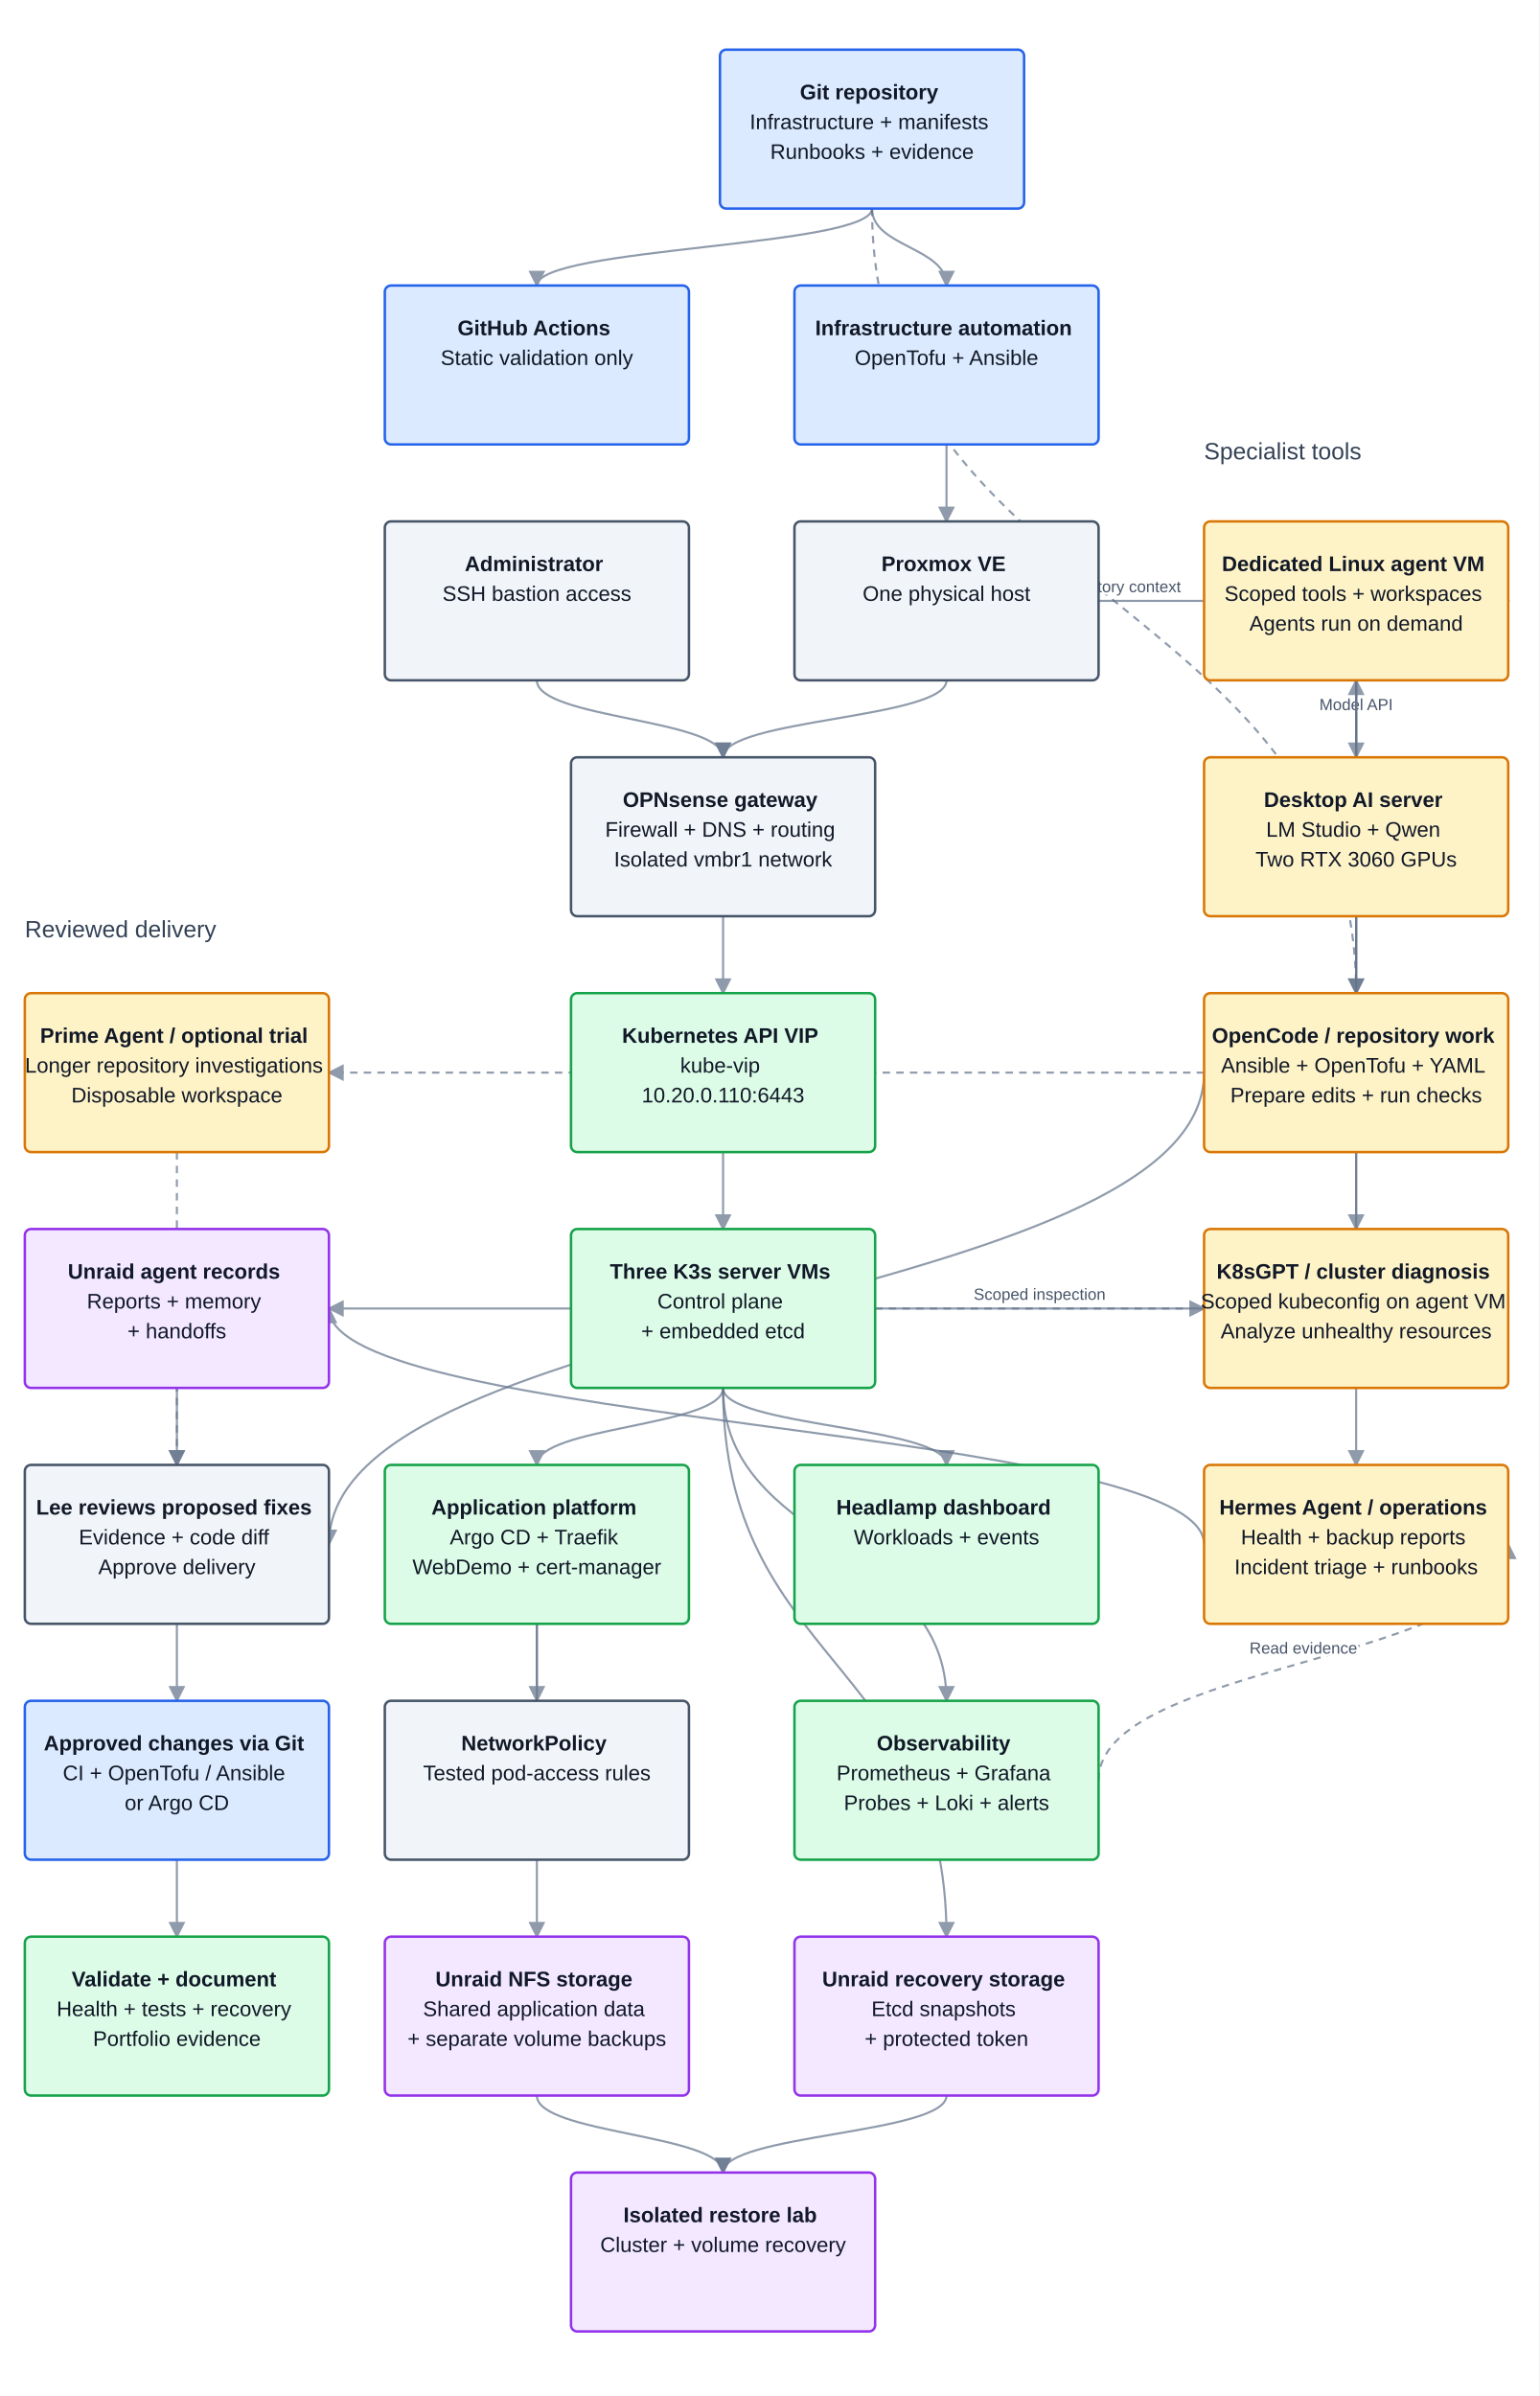
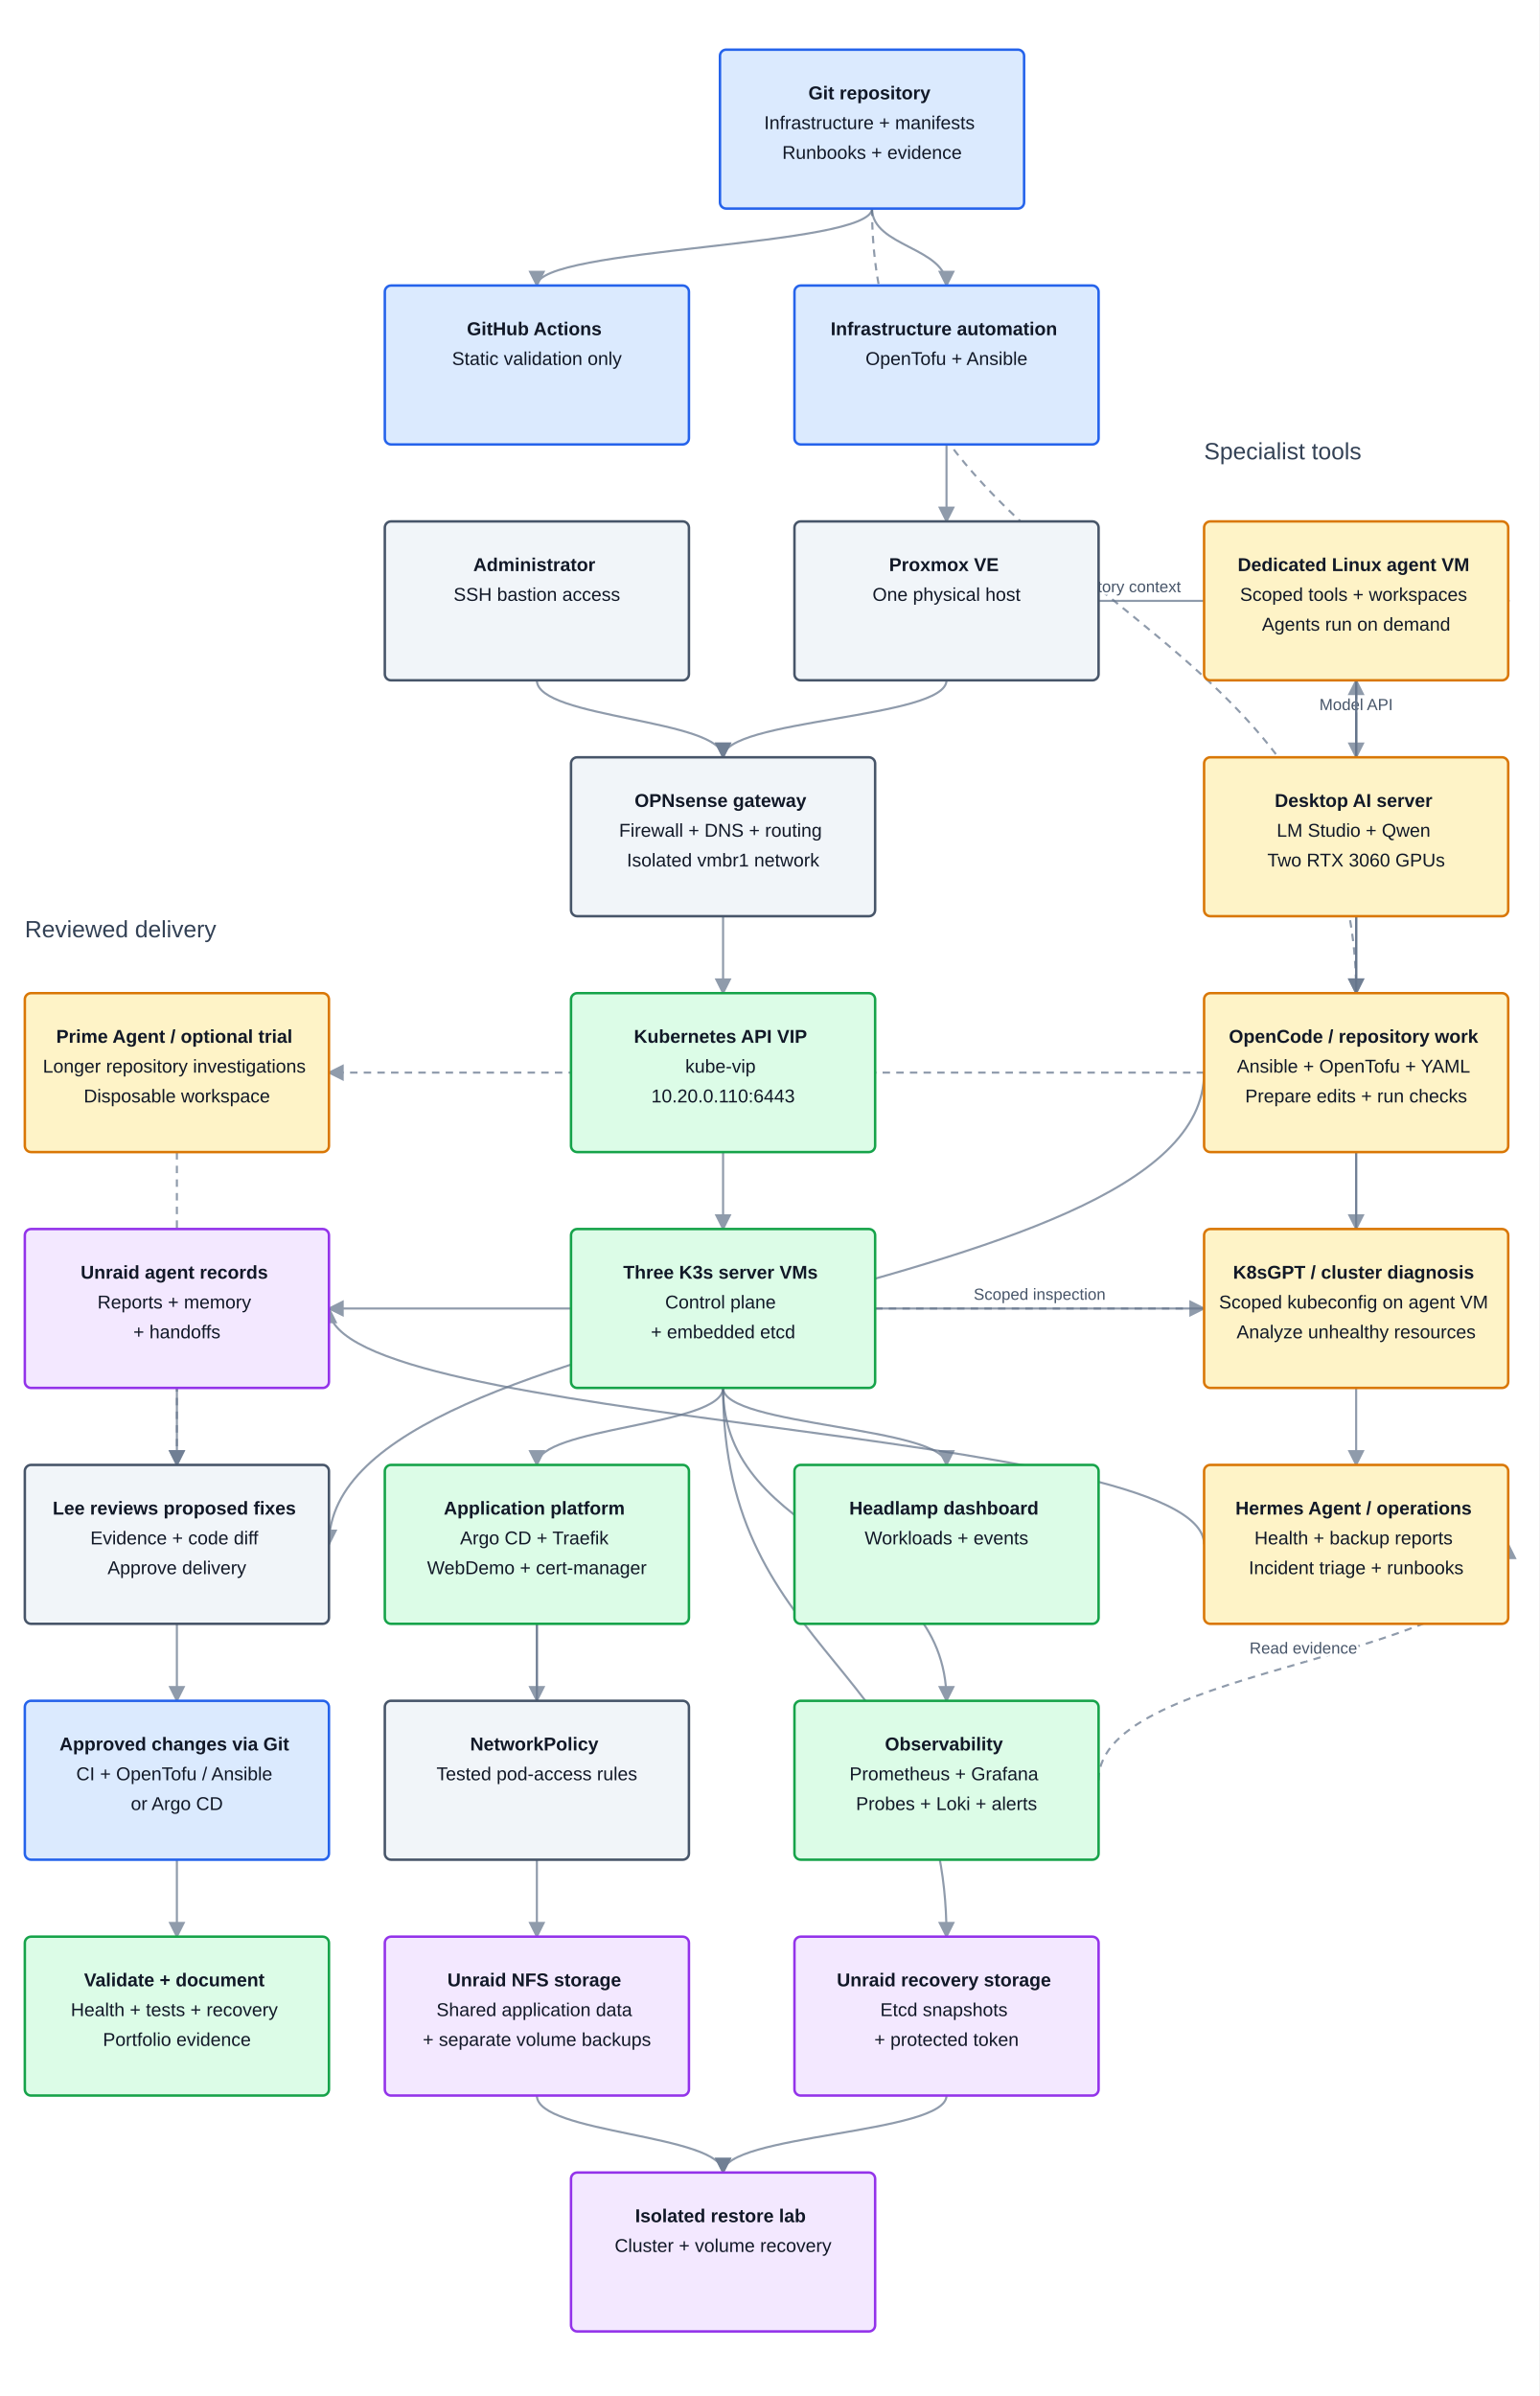
<svg xmlns="http://www.w3.org/2000/svg" width="1240" height="1930" viewBox="0 0 1240 1930" role="img" aria-labelledby="title desc">
  <defs>
    <marker id="arrow" markerWidth="8" markerHeight="8" refX="7" refY="4" orient="auto-start-reverse">
      <path d="M0,0 L8,4 L0,8 Z" fill="#64748b" />
    </marker>
  </defs>
  <rect width="1240" height="1930" fill="white" />
  <g font-family="Arial, sans-serif" font-size="19" fill="#334155">
    <text x="20" y="755">Reviewed delivery</text>
    <text x="970" y="370">Specialist tools</text>
  </g>
  <path d="M702.5,168 C702.5,199 432.5,199 432.5,230" fill="none" stroke="#64748b" stroke-width="1.7" opacity=".72" marker-end="url(#arrow)" />
  <path d="M702.5,168 C702.5,199 762.5,199 762.5,230" fill="none" stroke="#64748b" stroke-width="1.7" opacity=".72" marker-end="url(#arrow)" />
  <path d="M762.5,358 C762.5,389 762.5,389 762.5,420" fill="none" stroke="#64748b" stroke-width="1.7" opacity=".72" marker-end="url(#arrow)" />
  <path d="M432.5,548 C432.5,579 582.5,579 582.5,610" fill="none" stroke="#64748b" stroke-width="1.7" opacity=".72" marker-end="url(#arrow)" />
  <path d="M762.5,548 C762.5,579 582.5,579 582.5,610" fill="none" stroke="#64748b" stroke-width="1.7" opacity=".72" marker-end="url(#arrow)" />
  <path d="M582.5,738 C582.5,769 582.5,769 582.5,800" fill="none" stroke="#64748b" stroke-width="1.7" opacity=".72" marker-end="url(#arrow)" />
  <path d="M582.5,928 C582.5,959 582.5,959 582.5,990" fill="none" stroke="#64748b" stroke-width="1.7" opacity=".72" marker-end="url(#arrow)" />
  <path d="M582.5,1118 C582.5,1149 432.5,1149 432.5,1180" fill="none" stroke="#64748b" stroke-width="1.7" opacity=".72" marker-end="url(#arrow)" />
  <path d="M582.5,1118 C582.5,1149 762.5,1149 762.5,1180" fill="none" stroke="#64748b" stroke-width="1.7" opacity=".72" marker-end="url(#arrow)" />
  <path d="M582.5,1118 C582.5,1244 762.5,1244 762.5,1370" fill="none" stroke="#64748b" stroke-width="1.7" opacity=".72" marker-end="url(#arrow)" />
  <path d="M432.5,1308 C432.5,1339 432.5,1339 432.5,1370" fill="none" stroke="#64748b" stroke-width="1.7" opacity=".72" marker-end="url(#arrow)" />
  <path d="M432.5,1308 C432.5,1434 432.5,1434 432.5,1560" fill="none" stroke="#64748b" stroke-width="1.7" opacity=".72" marker-end="url(#arrow)" />
  <path d="M582.5,1118 C582.5,1339 762.5,1339 762.5,1560" fill="none" stroke="#64748b" stroke-width="1.7" opacity=".72" marker-end="url(#arrow)" />
  <path d="M432.5,1688 C432.5,1719 582.5,1719 582.5,1750" fill="none" stroke="#64748b" stroke-width="1.7" opacity=".72" marker-end="url(#arrow)" />
  <path d="M762.5,1688 C762.5,1719 582.5,1719 582.5,1750" fill="none" stroke="#64748b" stroke-width="1.7" opacity=".72" marker-end="url(#arrow)" />
  <path d="M885,484 C885,484 1215,484 1215,484" fill="none" stroke="#64748b" stroke-width="1.7" opacity=".72" marker-end="url(#arrow)" />
  <path d="M1092.5,548 C1092.5,579 1092.5,579 1092.5,610" fill="none" stroke="#64748b" stroke-width="1.7" opacity=".72" marker-end="url(#arrow)" marker-start="url(#arrow)" />
  <text x="1092.5" y="572" text-anchor="middle" font-family="Arial, sans-serif" font-size="13" fill="#475569" stroke="white" stroke-width="4" paint-order="stroke">Model API</text>
  <path d="M1092.5,548 C1092.5,864 1092.5,864 1092.5,1180" fill="none" stroke="#64748b" stroke-width="1.7" opacity=".72" marker-end="url(#arrow)" />
  <path d="M1092.5,548 C1092.5,674 1092.5,674 1092.5,800" fill="none" stroke="#64748b" stroke-width="1.7" opacity=".72" marker-end="url(#arrow)" />
  <path d="M1092.5,548 C1092.5,769 1092.5,769 1092.5,990" fill="none" stroke="#64748b" stroke-width="1.7" opacity=".72" marker-end="url(#arrow)" />
  <path d="M970,864 C970,864 265,864 265,864" fill="none" stroke="#64748b" stroke-width="1.7" opacity=".72" marker-end="url(#arrow)" stroke-dasharray="6 5" />
  <text x="617.5" y="857" text-anchor="middle" font-family="Arial, sans-serif" font-size="13" fill="#475569" stroke="white" stroke-width="4" paint-order="stroke">Optional comparison</text>
  <path d="M885,1434 C885,1339 1215,1339 1215,1244" fill="none" stroke="#64748b" stroke-width="1.7" opacity=".72" marker-end="url(#arrow)" stroke-dasharray="6 5" />
  <text x="1050" y="1332" text-anchor="middle" font-family="Arial, sans-serif" font-size="13" fill="#475569" stroke="white" stroke-width="4" paint-order="stroke">Read evidence</text>
  <path d="M705,1054 C705,1054 970,1054 970,1054" fill="none" stroke="#64748b" stroke-width="1.7" opacity=".72" marker-end="url(#arrow)" stroke-dasharray="6 5" />
  <text x="837.5" y="1047" text-anchor="middle" font-family="Arial, sans-serif" font-size="13" fill="#475569" stroke="white" stroke-width="4" paint-order="stroke">Scoped inspection</text>
  <path d="M702.5,168 C702.5,484 1092.5,484 1092.5,800" fill="none" stroke="#64748b" stroke-width="1.7" opacity=".72" marker-end="url(#arrow)" stroke-dasharray="6 5" />
  <text x="897.5" y="477" text-anchor="middle" font-family="Arial, sans-serif" font-size="13" fill="#475569" stroke="white" stroke-width="4" paint-order="stroke">Repository context</text>
  <path d="M970,1244 C970,1149 265,1149 265,1054" fill="none" stroke="#64748b" stroke-width="1.7" opacity=".72" marker-end="url(#arrow)" />
  <path d="M970,1054 C970,1054 265,1054 265,1054" fill="none" stroke="#64748b" stroke-width="1.7" opacity=".72" marker-end="url(#arrow)" />
  <path d="M970,864 C970,1054 265,1054 265,1244" fill="none" stroke="#64748b" stroke-width="1.7" opacity=".72" marker-end="url(#arrow)" />
  <path d="M142.5,928 C142.5,1054 142.5,1054 142.5,1180" fill="none" stroke="#64748b" stroke-width="1.7" opacity=".72" marker-end="url(#arrow)" stroke-dasharray="6 5" />
  <path d="M142.5,1118 C142.5,1149 142.5,1149 142.5,1180" fill="none" stroke="#64748b" stroke-width="1.7" opacity=".72" marker-end="url(#arrow)" />
  <path d="M142.5,1308 C142.5,1339 142.5,1339 142.5,1370" fill="none" stroke="#64748b" stroke-width="1.7" opacity=".72" marker-end="url(#arrow)" />
  <path d="M142.5,1498 C142.5,1529 142.5,1529 142.5,1560" fill="none" stroke="#64748b" stroke-width="1.7" opacity=".72" marker-end="url(#arrow)" />
  <g>
    <rect x="580" y="40" width="245" height="128" rx="5" fill="#DBEAFE" stroke="#2563EB" stroke-width="2" />
-     <text text-anchor="middle" fill="#111827" font-family="Arial, sans-serif" font-size="17">
+     <text text-anchor="middle" fill="#111827" font-family="Arial, sans-serif" font-size="15">
      <tspan x="702.5" y="80" font-weight="bold">Git repository</tspan>
      <tspan x="702.5" y="104">Infrastructure + manifests</tspan>
      <tspan x="702.5" y="128">Runbooks + evidence</tspan>
    </text>
  </g>
  <g>
    <rect x="310" y="230" width="245" height="128" rx="5" fill="#DBEAFE" stroke="#2563EB" stroke-width="2" />
-     <text text-anchor="middle" fill="#111827" font-family="Arial, sans-serif" font-size="17">
+     <text text-anchor="middle" fill="#111827" font-family="Arial, sans-serif" font-size="15">
      <tspan x="432.5" y="270" font-weight="bold">GitHub Actions</tspan>
      <tspan x="432.5" y="294">Static validation only</tspan>
    </text>
  </g>
  <g>
    <rect x="640" y="230" width="245" height="128" rx="5" fill="#DBEAFE" stroke="#2563EB" stroke-width="2" />
-     <text text-anchor="middle" fill="#111827" font-family="Arial, sans-serif" font-size="17">
+     <text text-anchor="middle" fill="#111827" font-family="Arial, sans-serif" font-size="15">
      <tspan x="762.5" y="270" font-weight="bold">Infrastructure automation</tspan>
      <tspan x="762.5" y="294">OpenTofu + Ansible</tspan>
    </text>
  </g>
  <g>
    <rect x="640" y="420" width="245" height="128" rx="5" fill="#F1F5F9" stroke="#475569" stroke-width="2" />
-     <text text-anchor="middle" fill="#111827" font-family="Arial, sans-serif" font-size="17">
+     <text text-anchor="middle" fill="#111827" font-family="Arial, sans-serif" font-size="15">
      <tspan x="762.5" y="460" font-weight="bold">Proxmox VE</tspan>
      <tspan x="762.5" y="484">One physical host</tspan>
    </text>
  </g>
  <g>
    <rect x="310" y="420" width="245" height="128" rx="5" fill="#F1F5F9" stroke="#475569" stroke-width="2" />
-     <text text-anchor="middle" fill="#111827" font-family="Arial, sans-serif" font-size="17">
+     <text text-anchor="middle" fill="#111827" font-family="Arial, sans-serif" font-size="15">
      <tspan x="432.5" y="460" font-weight="bold">Administrator</tspan>
      <tspan x="432.5" y="484">SSH bastion access</tspan>
    </text>
  </g>
  <g>
    <rect x="460" y="610" width="245" height="128" rx="5" fill="#F1F5F9" stroke="#475569" stroke-width="2" />
-     <text text-anchor="middle" fill="#111827" font-family="Arial, sans-serif" font-size="17">
+     <text text-anchor="middle" fill="#111827" font-family="Arial, sans-serif" font-size="15">
      <tspan x="582.5" y="650" font-weight="bold">OPNsense gateway</tspan>
      <tspan x="582.5" y="674">Firewall + DNS + routing</tspan>
      <tspan x="582.5" y="698">Isolated vmbr1 network</tspan>
    </text>
  </g>
  <g>
    <rect x="460" y="800" width="245" height="128" rx="5" fill="#DCFCE7" stroke="#16A34A" stroke-width="2" />
-     <text text-anchor="middle" fill="#111827" font-family="Arial, sans-serif" font-size="17">
+     <text text-anchor="middle" fill="#111827" font-family="Arial, sans-serif" font-size="15">
      <tspan x="582.5" y="840" font-weight="bold">Kubernetes API VIP</tspan>
      <tspan x="582.5" y="864">kube-vip</tspan>
      <tspan x="582.5" y="888">10.20.0.110:6443</tspan>
    </text>
  </g>
  <g>
    <rect x="460" y="990" width="245" height="128" rx="5" fill="#DCFCE7" stroke="#16A34A" stroke-width="2" />
-     <text text-anchor="middle" fill="#111827" font-family="Arial, sans-serif" font-size="17">
+     <text text-anchor="middle" fill="#111827" font-family="Arial, sans-serif" font-size="15">
      <tspan x="582.5" y="1030" font-weight="bold">Three K3s server VMs</tspan>
      <tspan x="582.5" y="1054">Control plane</tspan>
      <tspan x="582.5" y="1078">+ embedded etcd</tspan>
    </text>
  </g>
  <g>
    <rect x="310" y="1180" width="245" height="128" rx="5" fill="#DCFCE7" stroke="#16A34A" stroke-width="2" />
-     <text text-anchor="middle" fill="#111827" font-family="Arial, sans-serif" font-size="17">
+     <text text-anchor="middle" fill="#111827" font-family="Arial, sans-serif" font-size="15">
      <tspan x="432.5" y="1220" font-weight="bold">Application platform</tspan>
      <tspan x="432.5" y="1244">Argo CD + Traefik</tspan>
      <tspan x="432.5" y="1268">WebDemo + cert-manager</tspan>
    </text>
  </g>
  <g>
    <rect x="640" y="1180" width="245" height="128" rx="5" fill="#DCFCE7" stroke="#16A34A" stroke-width="2" />
-     <text text-anchor="middle" fill="#111827" font-family="Arial, sans-serif" font-size="17">
+     <text text-anchor="middle" fill="#111827" font-family="Arial, sans-serif" font-size="15">
      <tspan x="762.5" y="1220" font-weight="bold">Headlamp dashboard</tspan>
      <tspan x="762.5" y="1244">Workloads + events</tspan>
    </text>
  </g>
  <g>
    <rect x="640" y="1370" width="245" height="128" rx="5" fill="#DCFCE7" stroke="#16A34A" stroke-width="2" />
-     <text text-anchor="middle" fill="#111827" font-family="Arial, sans-serif" font-size="17">
+     <text text-anchor="middle" fill="#111827" font-family="Arial, sans-serif" font-size="15">
      <tspan x="762.5" y="1410" font-weight="bold">Observability</tspan>
      <tspan x="762.5" y="1434">Prometheus + Grafana</tspan>
      <tspan x="762.5" y="1458">Probes + Loki + alerts</tspan>
    </text>
  </g>
  <g>
    <rect x="310" y="1370" width="245" height="128" rx="5" fill="#F1F5F9" stroke="#475569" stroke-width="2" />
-     <text text-anchor="middle" fill="#111827" font-family="Arial, sans-serif" font-size="17">
+     <text text-anchor="middle" fill="#111827" font-family="Arial, sans-serif" font-size="15">
      <tspan x="432.5" y="1410" font-weight="bold">NetworkPolicy</tspan>
      <tspan x="432.5" y="1434">Tested pod-access rules</tspan>
    </text>
  </g>
  <g>
    <rect x="310" y="1560" width="245" height="128" rx="5" fill="#F3E8FF" stroke="#9333EA" stroke-width="2" />
-     <text text-anchor="middle" fill="#111827" font-family="Arial, sans-serif" font-size="17">
+     <text text-anchor="middle" fill="#111827" font-family="Arial, sans-serif" font-size="15">
      <tspan x="432.5" y="1600" font-weight="bold">Unraid NFS storage</tspan>
      <tspan x="432.5" y="1624">Shared application data</tspan>
      <tspan x="432.5" y="1648">+ separate volume backups</tspan>
    </text>
  </g>
  <g>
    <rect x="640" y="1560" width="245" height="128" rx="5" fill="#F3E8FF" stroke="#9333EA" stroke-width="2" />
-     <text text-anchor="middle" fill="#111827" font-family="Arial, sans-serif" font-size="17">
+     <text text-anchor="middle" fill="#111827" font-family="Arial, sans-serif" font-size="15">
      <tspan x="762.5" y="1600" font-weight="bold">Unraid recovery storage</tspan>
      <tspan x="762.5" y="1624">Etcd snapshots</tspan>
      <tspan x="762.5" y="1648">+ protected token</tspan>
    </text>
  </g>
  <g>
    <rect x="460" y="1750" width="245" height="128" rx="5" fill="#F3E8FF" stroke="#9333EA" stroke-width="2" />
-     <text text-anchor="middle" fill="#111827" font-family="Arial, sans-serif" font-size="17">
+     <text text-anchor="middle" fill="#111827" font-family="Arial, sans-serif" font-size="15">
      <tspan x="582.5" y="1790" font-weight="bold">Isolated restore lab</tspan>
      <tspan x="582.5" y="1814">Cluster + volume recovery</tspan>
    </text>
  </g>
  <g>
    <rect x="970" y="420" width="245" height="128" rx="5" fill="#FEF3C7" stroke="#D97706" stroke-width="2" />
-     <text text-anchor="middle" fill="#111827" font-family="Arial, sans-serif" font-size="17">
+     <text text-anchor="middle" fill="#111827" font-family="Arial, sans-serif" font-size="15">
      <tspan x="1092.5" y="460" font-weight="bold">Dedicated Linux agent VM</tspan>
      <tspan x="1092.5" y="484">Scoped tools + workspaces</tspan>
      <tspan x="1092.5" y="508">Agents run on demand</tspan>
    </text>
  </g>
  <g>
    <rect x="970" y="610" width="245" height="128" rx="5" fill="#FEF3C7" stroke="#D97706" stroke-width="2" />
-     <text text-anchor="middle" fill="#111827" font-family="Arial, sans-serif" font-size="17">
+     <text text-anchor="middle" fill="#111827" font-family="Arial, sans-serif" font-size="15">
      <tspan x="1092.5" y="650" font-weight="bold">Desktop AI server</tspan>
      <tspan x="1092.5" y="674">LM Studio + Qwen</tspan>
      <tspan x="1092.5" y="698">Two RTX 3060 GPUs</tspan>
    </text>
  </g>
  <g>
    <rect x="970" y="1180" width="245" height="128" rx="5" fill="#FEF3C7" stroke="#D97706" stroke-width="2" />
-     <text text-anchor="middle" fill="#111827" font-family="Arial, sans-serif" font-size="17">
+     <text text-anchor="middle" fill="#111827" font-family="Arial, sans-serif" font-size="15">
      <tspan x="1092.5" y="1220" font-weight="bold">Hermes Agent / operations</tspan>
      <tspan x="1092.5" y="1244">Health + backup reports</tspan>
      <tspan x="1092.5" y="1268">Incident triage + runbooks</tspan>
    </text>
  </g>
  <g>
    <rect x="970" y="800" width="245" height="128" rx="5" fill="#FEF3C7" stroke="#D97706" stroke-width="2" />
-     <text text-anchor="middle" fill="#111827" font-family="Arial, sans-serif" font-size="17">
+     <text text-anchor="middle" fill="#111827" font-family="Arial, sans-serif" font-size="15">
      <tspan x="1092.5" y="840" font-weight="bold">OpenCode / repository work</tspan>
      <tspan x="1092.5" y="864">Ansible + OpenTofu + YAML</tspan>
      <tspan x="1092.5" y="888">Prepare edits + run checks</tspan>
    </text>
  </g>
  <g>
    <rect x="970" y="990" width="245" height="128" rx="5" fill="#FEF3C7" stroke="#D97706" stroke-width="2" />
-     <text text-anchor="middle" fill="#111827" font-family="Arial, sans-serif" font-size="17">
+     <text text-anchor="middle" fill="#111827" font-family="Arial, sans-serif" font-size="15">
      <tspan x="1092.5" y="1030" font-weight="bold">K8sGPT / cluster diagnosis</tspan>
      <tspan x="1092.5" y="1054">Scoped kubeconfig on agent VM</tspan>
      <tspan x="1092.5" y="1078">Analyze unhealthy resources</tspan>
    </text>
  </g>
  <g>
    <rect x="20" y="800" width="245" height="128" rx="5" fill="#FEF3C7" stroke="#D97706" stroke-width="2" />
-     <text text-anchor="middle" fill="#111827" font-family="Arial, sans-serif" font-size="17">
+     <text text-anchor="middle" fill="#111827" font-family="Arial, sans-serif" font-size="15">
      <tspan x="142.5" y="840" font-weight="bold">Prime Agent / optional trial</tspan>
      <tspan x="142.5" y="864">Longer repository investigations</tspan>
      <tspan x="142.5" y="888">Disposable workspace</tspan>
    </text>
  </g>
  <g>
    <rect x="20" y="990" width="245" height="128" rx="5" fill="#F3E8FF" stroke="#9333EA" stroke-width="2" />
-     <text text-anchor="middle" fill="#111827" font-family="Arial, sans-serif" font-size="17">
+     <text text-anchor="middle" fill="#111827" font-family="Arial, sans-serif" font-size="15">
      <tspan x="142.5" y="1030" font-weight="bold">Unraid agent records</tspan>
      <tspan x="142.5" y="1054">Reports + memory</tspan>
      <tspan x="142.5" y="1078">+ handoffs</tspan>
    </text>
  </g>
  <g>
    <rect x="20" y="1180" width="245" height="128" rx="5" fill="#F1F5F9" stroke="#475569" stroke-width="2" />
-     <text text-anchor="middle" fill="#111827" font-family="Arial, sans-serif" font-size="17">
+     <text text-anchor="middle" fill="#111827" font-family="Arial, sans-serif" font-size="15">
      <tspan x="142.5" y="1220" font-weight="bold">Lee reviews proposed fixes</tspan>
      <tspan x="142.5" y="1244">Evidence + code diff</tspan>
      <tspan x="142.5" y="1268">Approve delivery</tspan>
    </text>
  </g>
  <g>
    <rect x="20" y="1370" width="245" height="128" rx="5" fill="#DBEAFE" stroke="#2563EB" stroke-width="2" />
-     <text text-anchor="middle" fill="#111827" font-family="Arial, sans-serif" font-size="17">
+     <text text-anchor="middle" fill="#111827" font-family="Arial, sans-serif" font-size="15">
      <tspan x="142.5" y="1410" font-weight="bold">Approved changes via Git</tspan>
      <tspan x="142.5" y="1434">CI + OpenTofu / Ansible</tspan>
      <tspan x="142.5" y="1458">or Argo CD</tspan>
    </text>
  </g>
  <g>
    <rect x="20" y="1560" width="245" height="128" rx="5" fill="#DCFCE7" stroke="#16A34A" stroke-width="2" />
-     <text text-anchor="middle" fill="#111827" font-family="Arial, sans-serif" font-size="17">
+     <text text-anchor="middle" fill="#111827" font-family="Arial, sans-serif" font-size="15">
      <tspan x="142.5" y="1600" font-weight="bold">Validate + document</tspan>
      <tspan x="142.5" y="1624">Health + tests + recovery</tspan>
      <tspan x="142.5" y="1648">Portfolio evidence</tspan>
    </text>
  </g>
</svg>
